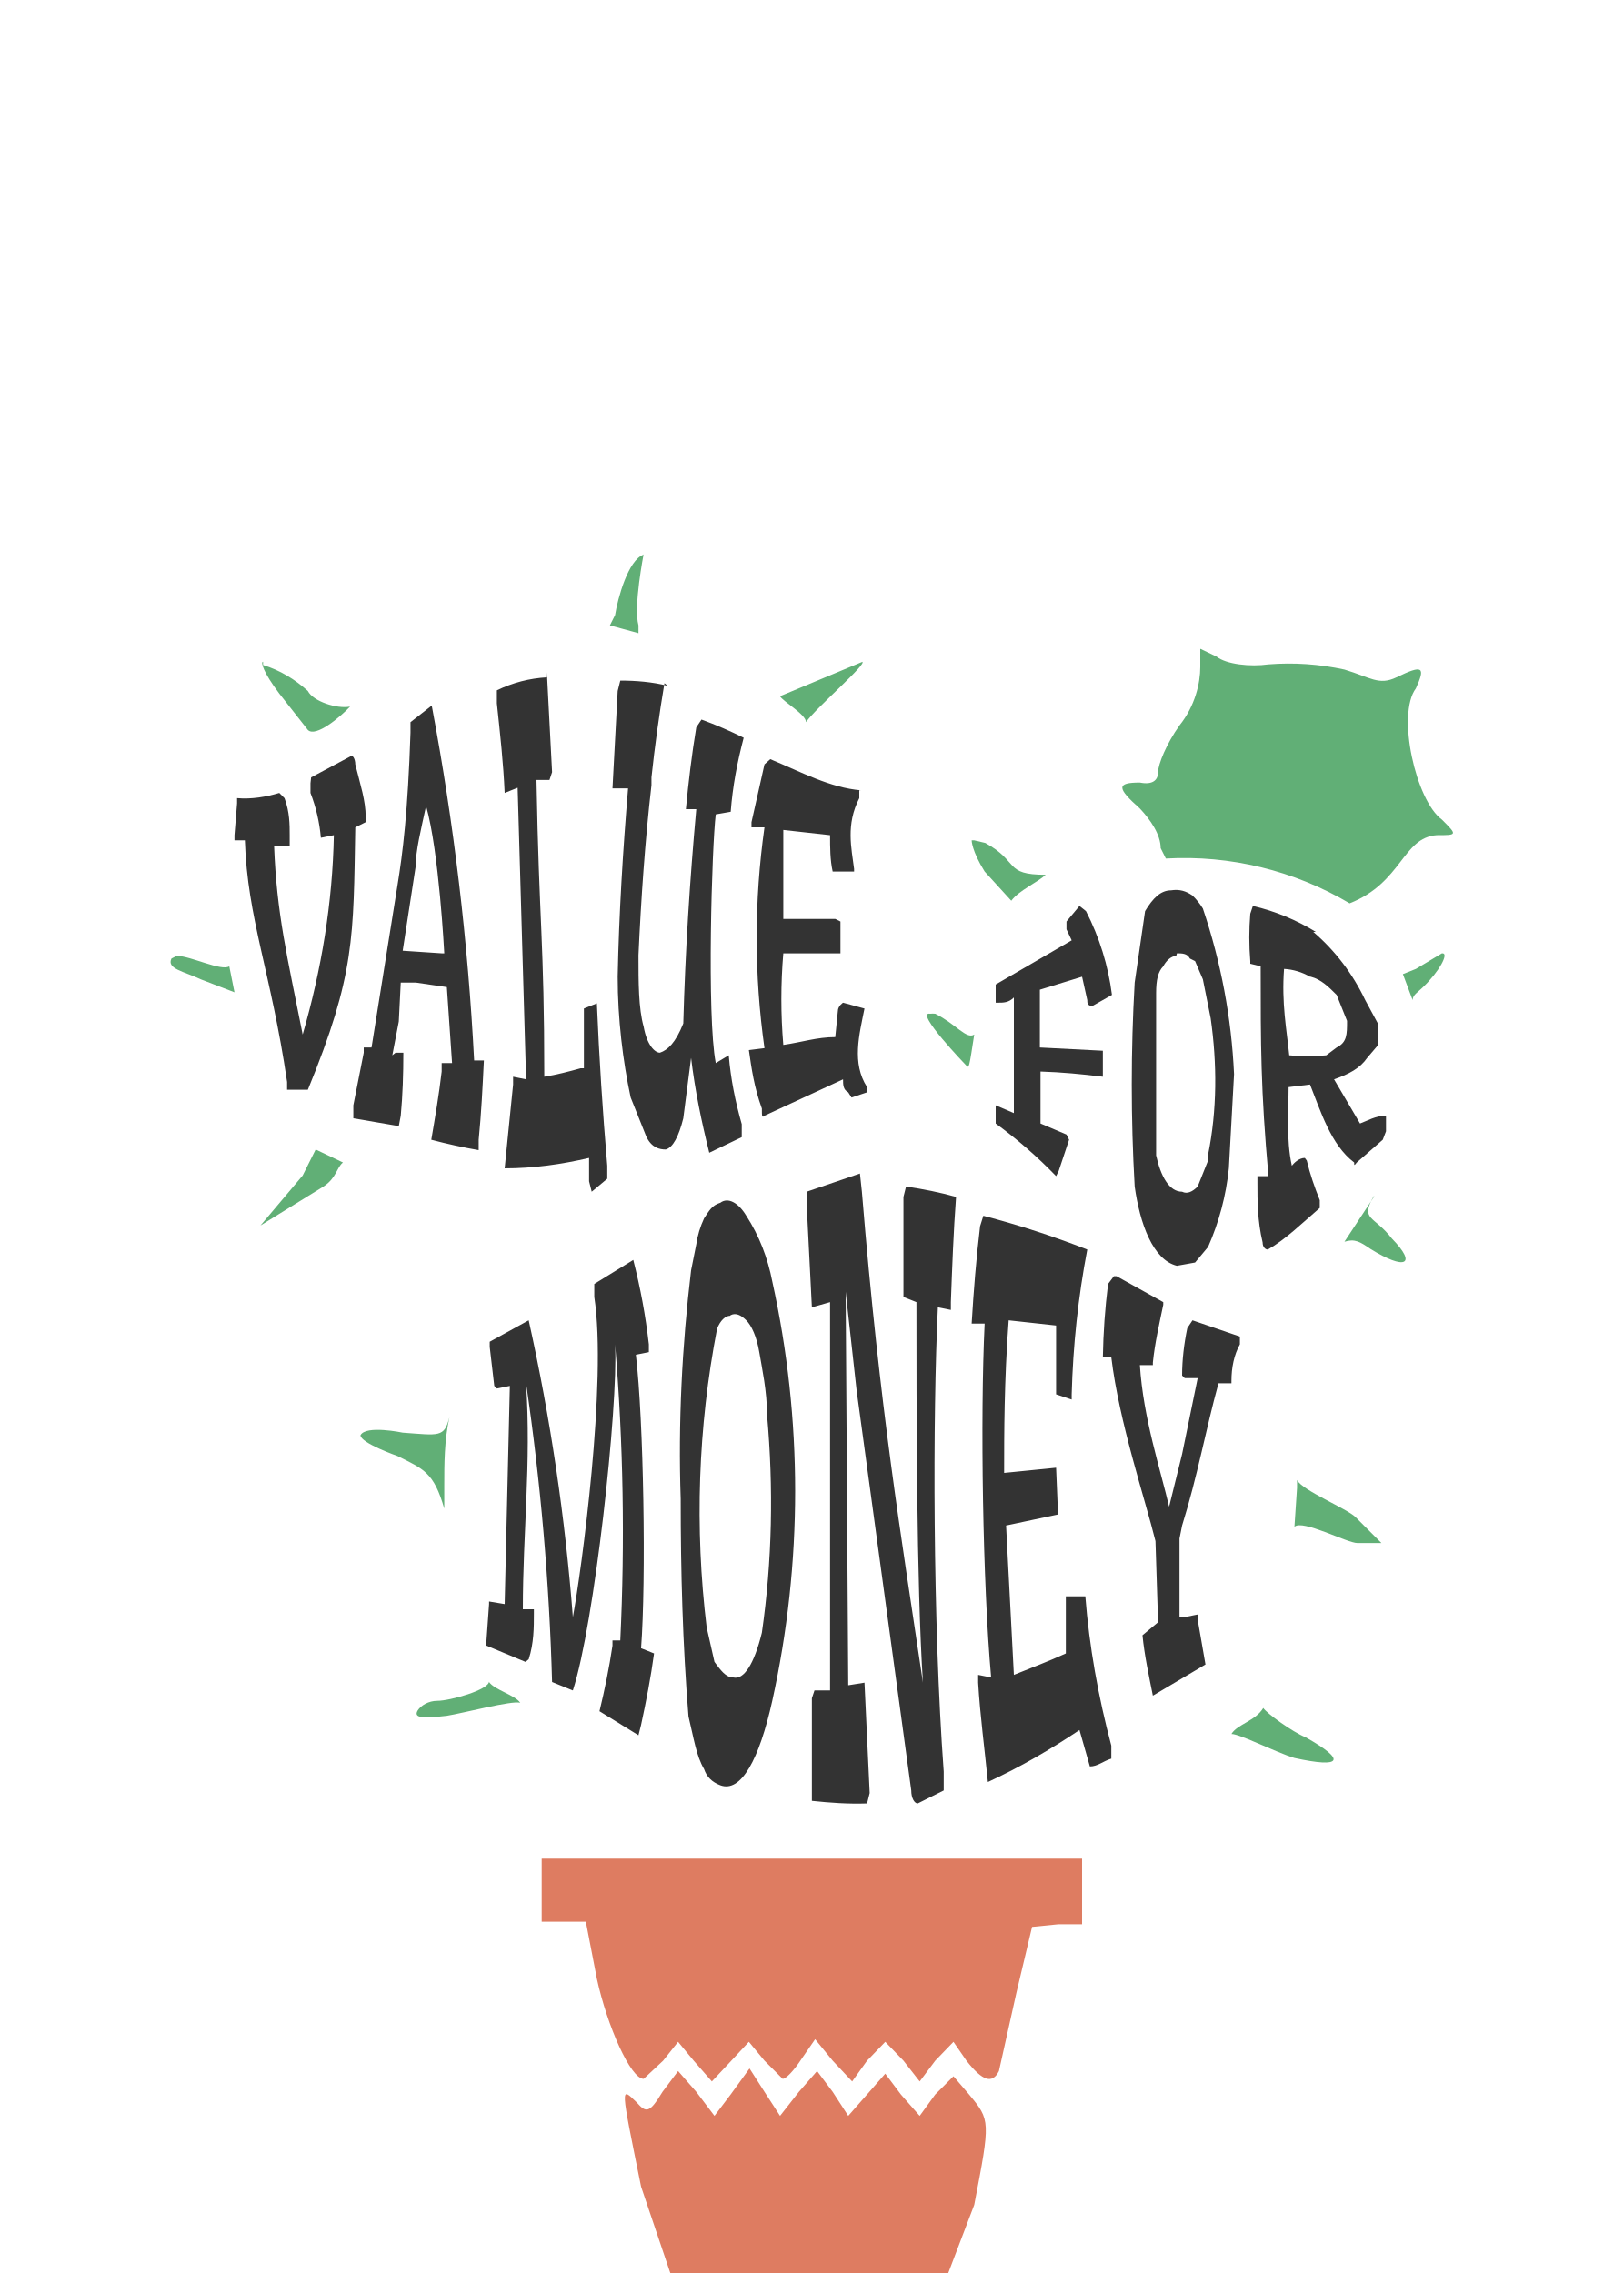
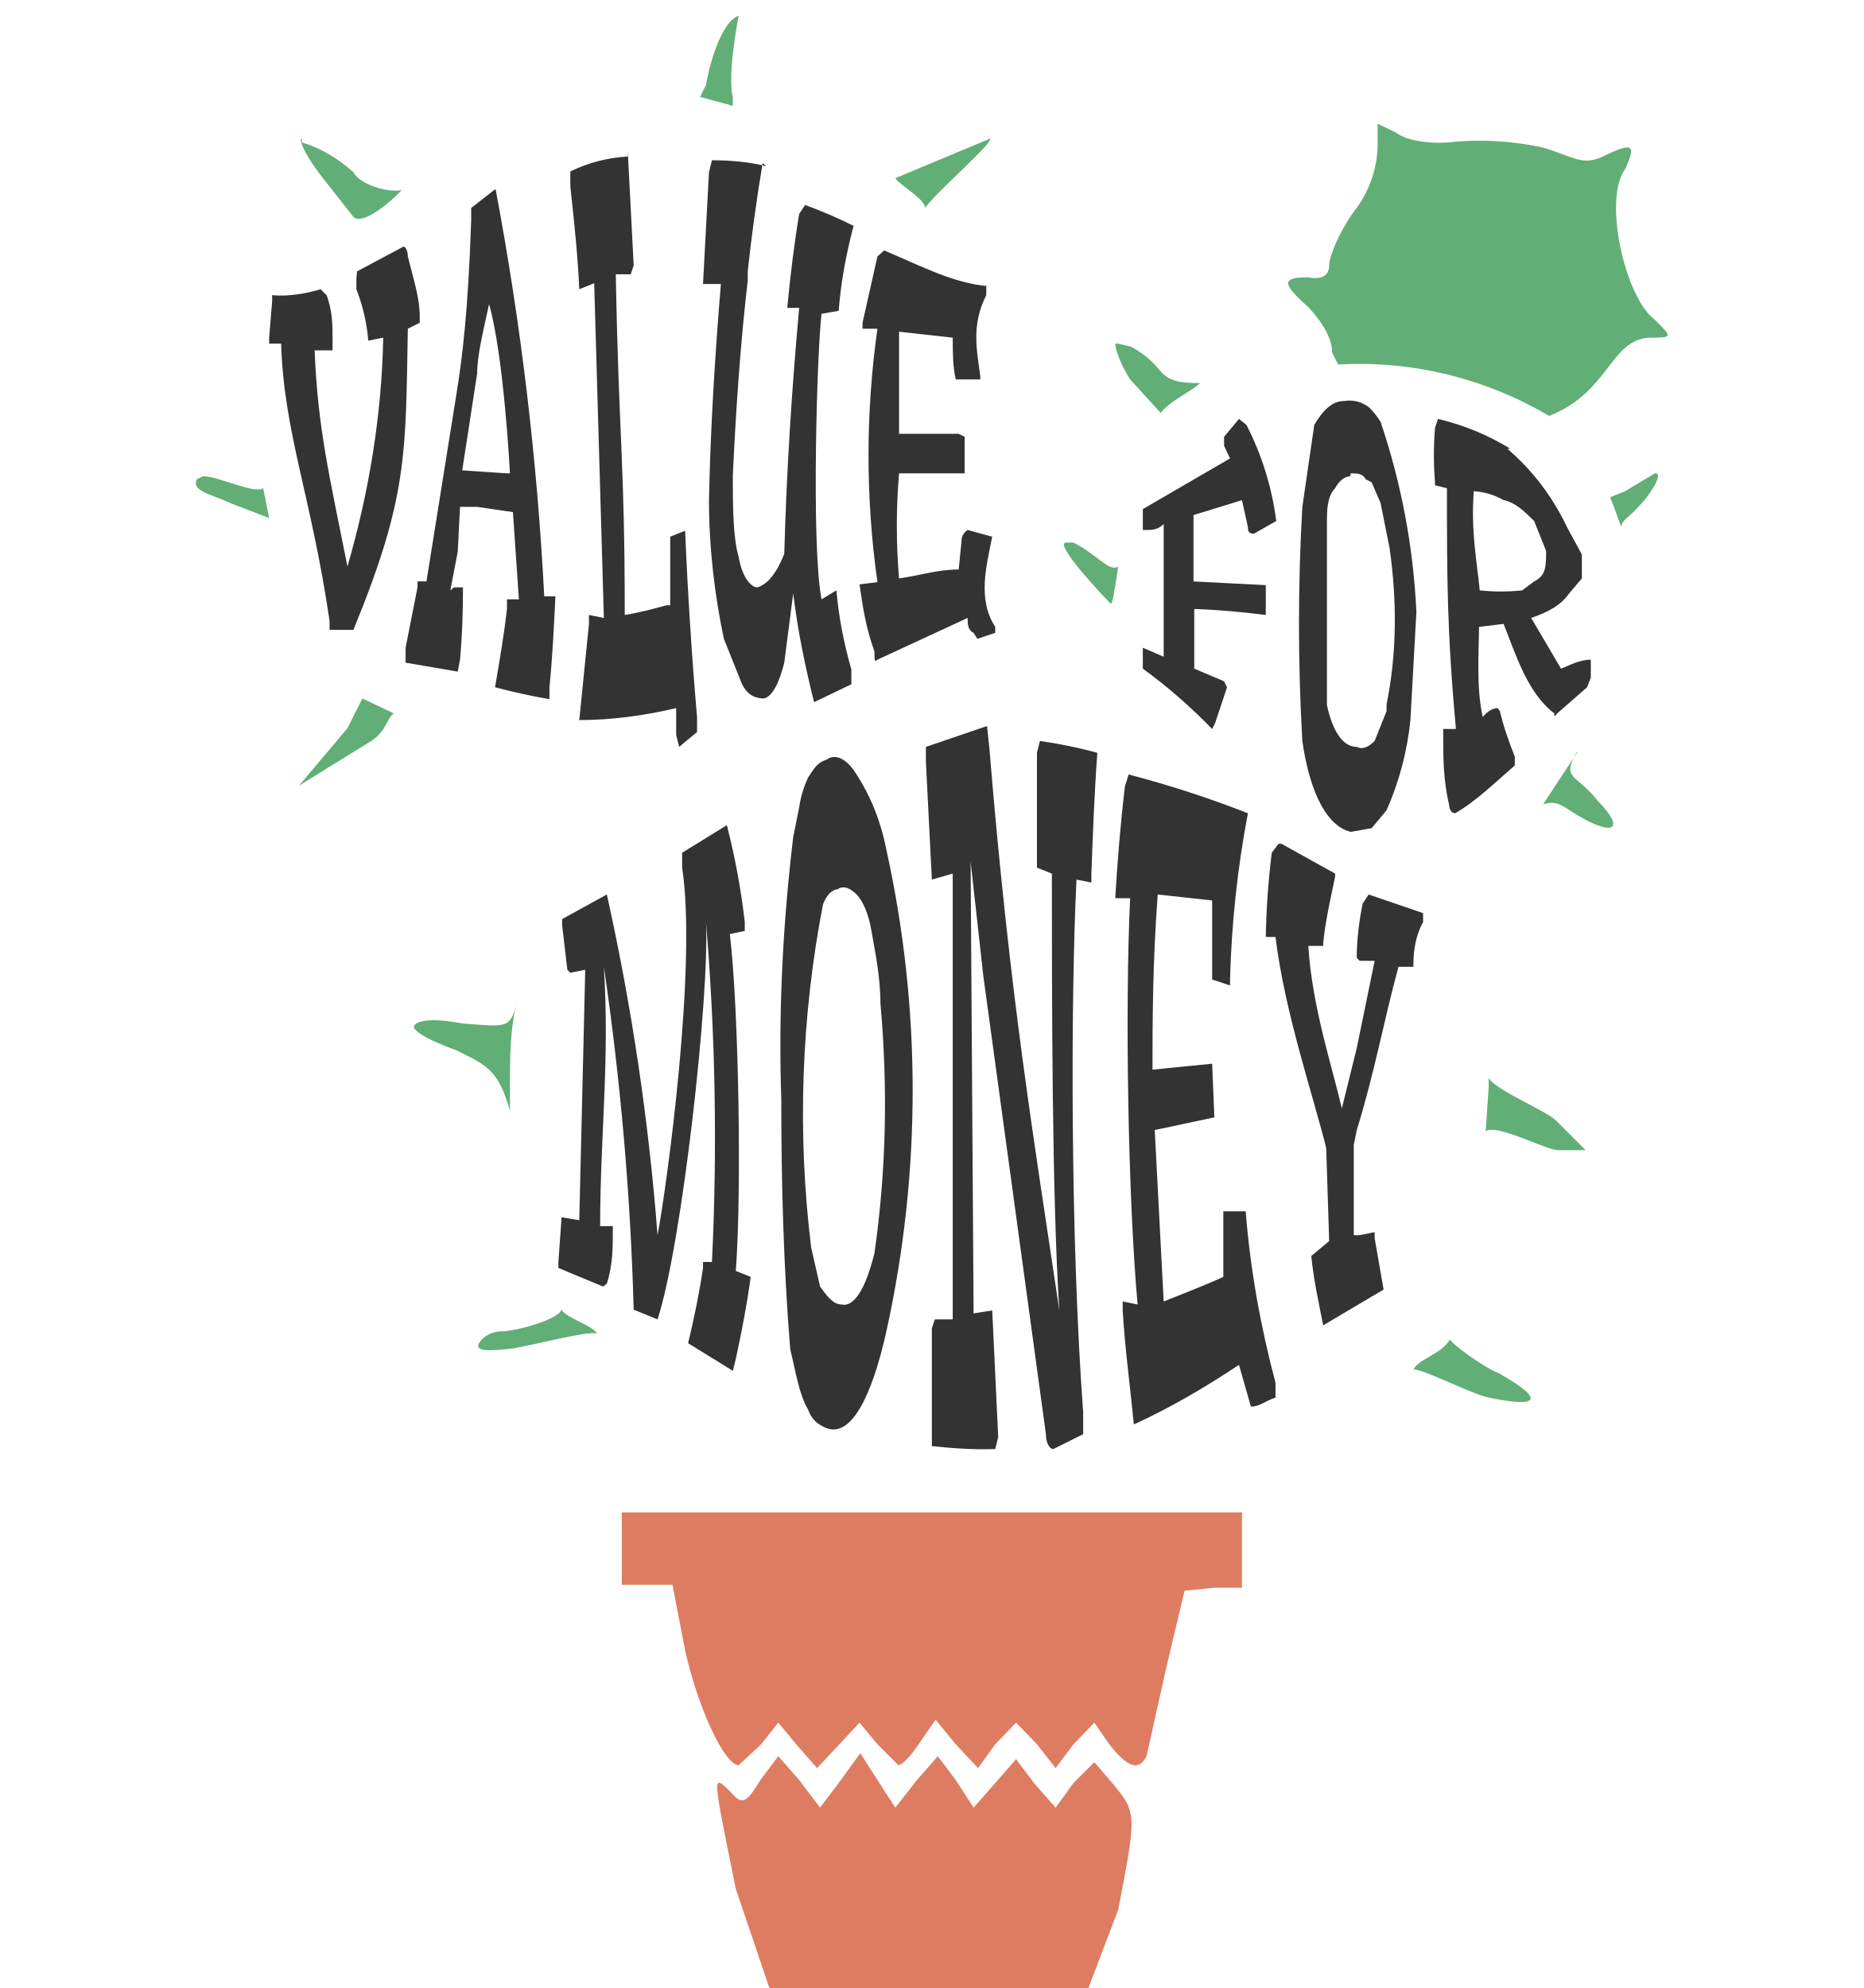
- <svg xmlns="http://www.w3.org/2000/svg" id="svg51" width="250" height="350" version="1.1" viewBox="0 0 250 350">
-   <g id="cacti_value">
-     <path id="path15" fill="#de7c61" d="M83.4 286.2v9.7h6.8l1.7 8.8c1.6 7.3 5.2 15.4 7.2 15.4l3-2.8 2.3-2.9 2.4 2.9 2.8 3.2 3-3.2 2.7-2.9 2.4 2.9 2.8 2.8c.5 0 1.7-1.2 3-3.2l2-2.9 2.7 3.3 3 3.2 2.3-3.2 2.8-2.9 2.8 2.9 2.5 3.2 2.4-3.2 2.8-2.9 2 2.9c2.5 3.2 4 3.6 5 1.6l2.7-12.1 2.4-10.1 4-.4h3.7v-10.1zm32 32.3l-2.9 4-2.5 3.3-2.8-3.7-2.8-3.2-2.4 3.2c-2 3.3-2.5 3.3-4 1.6-2.5-2.4-2.5-2.8.7 13l4.5 13.3H146l4-10.5c2.5-13 2.5-13-.8-17l-2.4-2.8-2.8 2.8-2.4 3.3-2.9-3.3-2.4-3.2-2.8 3.2-2.9 3.3-2.4-3.7-2.4-3.2-2.8 3.2-2.9 3.7-2.4-3.7z" />
-     <path id="path17" fill="#333" d="M166.2 139.5l-2 2.4v1.2l.8 1.7-11.7 6.8v2.8h.4c.8 0 1.6 0 2.4-.8v17.8l-2.8-1.2v2.8a71 71 0 019.3 8.1l.4-.8 1.6-4.8-.4-.8-4-1.7v-8c3.2.1 6.4.4 9.6.8v-4l-9.7-.5v-8.9l6.5-2 .8 3.6c0 .4 0 .9.8.9l3-1.7a39 39 0 00-4-12.9zm36.4 4a33 33 0 00-9.7-4l-.4 1.2c-.2 2.4-.2 4.9 0 7.3v.4l1.6.4c0 12.1 0 19 1.2 32.3h-1.7v1.2c0 2.5 0 5.7.8 9 0 .7.4 1.1.8 1.1 2.8-1.6 5.2-4 8-6.4v-1.2c-.8-2-1.5-4-2-6.1l-.3-.4c-.9 0-1.7.8-2 1.2-.9-4-.5-8.9-.5-12.1l3.3-.4c1.6 4 3.2 9.3 6.8 12 0 .5 0 .5.4 0l4-3.5.5-1.3v-2.4c-1.6 0-2.9.8-4 1.2l-4-6.8c2.3-.8 4-1.7 5.1-3.3l1.7-2v-3.2l-2-3.7c-1.9-4-4.6-7.6-8-10.5zm-22.3-6.4c-1.6 0-2.8 1.2-4 3.2l-1.6 11c-.6 10.4-.6 21 0 31.4.8 5.7 2.8 11.3 6.5 12.2l2.8-.5 2-2.4a40 40 0 003.2-12.1l.8-14.5a93 93 0 00-4.8-25.5 10 10 0 00-1.6-2c-1-.7-2-1-3.3-.8zm21.5 13.3c1.6.4 2.8 1.6 4 2.8l1.6 4c0 2.1 0 3.3-1.6 4.1l-1.6 1.2c-1.9.2-3.8.2-5.7 0-.4-4-1.2-8-.8-13.3a9 9 0 014 1.2zm-20.6-3.6c.8 0 1.6 0 2 .8l.8.4 1.2 2.8.4 2 .8 4c1 7 1 14.1-.4 21v.9l-1.6 4c-.8.8-1.6 1.2-2.4.8-2 0-3.3-2.4-4-5.6v-25c0-2 .3-3.3 1.1-4.1.4-.8 1.2-1.6 2-1.6z" />
-     <path id="path19" fill="#333" d="M132.6 121.7c-4.8-.4-9.2-2.8-14-4.8l-.9.8-2 8.9v.8h2a121.3 121.3 0 000 34l-2.4.3c.4 2.8.8 5.7 2 9 0 1.1 0 1.5.4 1.1l12.1-5.6c0 .8 0 1.6.8 2l.5.8 2.4-.8v-.8c-2.4-3.7-1.2-8.1-.4-12.1l-3.3-.9s-.8.5-.8 1.3l-.4 4c-2.8 0-5.2.8-8 1.2a83 83 0 010-14.1h8.8v-4.9l-.8-.4h-8v-13.7l7.2.8c0 1.9 0 3.8.4 5.6h3.3v-.4c-.4-3.2-1.3-6.8.8-10.9v-1.2zm-66.2-13l-3.2 2.5v1.6c-.4 12.2-1.2 18.6-2 23.5l-4 25H56v.8l-1.6 8.1v2l7 1.2.3-1.6c.3-3.2.4-6.4.4-9.7h-1.2l-.5.4 1-5.2.3-6H64l4.8.7.8 11.7H68v1.3c-.4 3.5-1 7-1.6 10.5a86 86 0 007.3 1.6v-1.6c.4-4 .6-8.1.8-12.2H73a408 408 0 00-6.5-54.5zm36.4-3.1c-2.4-.6-4.9-.8-7.3-.8l-.4 1.6-.8 15h2.4c-.8 9.6-1.4 19.3-1.6 29 0 6.5.8 13 2 18.6l2.4 6c.8 1.7 2 2 3 2 1.1-.3 2-2 2.7-4.8l1.2-9.3c.6 5 1.6 9.8 2.8 14.6l5-2.4v-2c-1-3.5-1.7-7-2-10.6l-2 1.2c-1.4-7.2-.6-33.5 0-38.3l2.3-.4c.3-3.9 1-7.6 2-11.4-2-1-4.3-2-6.5-2.8l-.8 1.2c-.7 4.2-1.2 8.4-1.6 12.6h1.6c-1 11-1.7 22-2 33-1.2 3-2.4 4.1-3.6 4.5-.8 0-2-1.2-2.5-4-.8-2.8-.8-6.9-.8-11 .4-8.7 1-17.5 2-26.2v-1.2a244 244 0 012-14.5zm-55 15v1.5a25 25 0 011.6 6.9l2-.4c-.2 10.4-1.9 20.7-4.8 30.7-2.4-12.1-4-18.6-4.4-29h2.4v-1.7c0-1.6 0-3.6-.8-5.7l-.8-.8c-2 .6-4.3 1-6.5.8v.8l-.4 4.9v.8h1.6c.4 12.1 4 20.2 6.5 37.2v1.2h3.2c7.3-17.8 7-23.5 7.3-40.4l1.6-.8v-.8c0-2.5-.8-4.9-1.6-8.1 0-.8-.4-1.6-.8-1.2l-6 3.2zm36.4-16.3a20 20 0 00-7.7 2v2c.5 4.7 1 9.2 1.2 13.8l2-.8 1.3 44.9-2-.4v1.2l-1.3 12.9c4.4 0 8.7-.6 13-1.6v3.6l.4 1.6 2.4-2v-2a565 565 0 01-1.6-25l-2 .8v9.2h-.5c-1.8.5-3.7 1-5.6 1.3 0-21-.8-23.5-1.2-45.7h2l.4-1.2-.8-15.4zM68 146.8l-6-.4 2-13c0-2.4.8-5.6 1.6-9.3 2 7 2.8 22.7 2.8 22.7z" />
-     <path id="path21" fill="#333" d="M167.4 192.4a144 144 0 00-16-5.2l-.5 1.6c-.6 5-1 10-1.3 15h2c-.7 14.5-.3 40 1 54.5l-2-.4v1.2c.3 5.1 1 10.2 1.5 15.3 5-2.3 9.6-5 14.1-8l1.6 5.6c1.2 0 2-.8 3.3-1.2v-2c-2-7.5-3.4-15.3-4-23h-3v8.8c-2.6 1.2-5.3 2.2-8 3.3l-1.2-23 8-1.7-.3-7.2-8 .8c0-6 0-14.2.7-23.5l7.3.8v10.6l2.4.8v-.8c.2-7.5 1-15 2.4-22.3zm-56.5-7.2c-1.3.4-1.7 1.2-2.5 2.4-.6 1.3-1 2.6-1.2 4l-.8 4c-1.4 11.7-2 23.5-1.6 35.2 0 11.2.3 22.4 1.2 33.5.8 3.3 1.2 6.1 2.4 8.1.4 1.2 1.2 2 2.5 2.5 3.2 1.2 6-4 8-13 4.7-21.3 4.7-43.3 0-64.6-.7-3.6-2-7-4-10.1-1.2-2-2.8-2.9-4-2zm-29.5 18.1l-6 3.3v.8l.7 6 .4.4 2-.4-.8 33.6-2.4-.4v.4l-.4 5.6v.8l6 2.5.5-.4c.8-2.5.8-4.9.8-7v-.7h-1.7c0-12.1 1.3-22.2.5-34.8a390 390 0 014 46l3.2 1.3c3.3-10.1 7-43.6 6.5-53.3a347 347 0 01.8 45.6h-1.2v.8c-.5 3.4-1.2 6.8-2 10.1l6 3.7.4-1.6c.8-3.7 1.5-7.3 2-11l-2-.8c.8-10.5.4-35.1-.8-45.2l2-.4V207c-.5-4.4-1.3-8.7-2.4-13l-6 3.7v2c2 13-2 42.4-3.3 49.3a326 326 0 00-6.8-45.7zm51-22.6l-8.2 2.8v2l.8 15.8 2.8-.8v59.8h-2.4l-.4 1.2v15.8c2.8.3 5.6.5 8.5.4l.4-1.6-.8-17-2.5.4-.4-60.6 1.7 15.3 8.4 61.5c0 1.2.5 2 1 2l4-2v-2.9c-1.7-23-1.7-55-.9-71.5l2 .4v-1.2c.2-5.4.4-10.8.8-16.2-2.5-.7-5-1.2-7.7-1.6l-.4 1.6v15.4l2 .8c0 16.2 0 43.2 1 58.6-3.4-23-6.6-41.6-9.4-75.6zm39.1 15.8l-.9 1.2a105 105 0 00-.8 11.3h1.3c1.2 10 5.2 21.8 6.8 28.3l.4 12.5-2.4 2c.3 3.1 1 6.3 1.6 9.3l8.1-4.8-1.2-6.9v-.8l-2 .4h-.8v-12.1l.4-2c2.4-7.7 3.6-14.6 5.6-21.9h2v-.4c0-2 .4-4 1.3-5.6v-1.2l-7.3-2.5-.8 1.2c-.5 2.4-.8 4.9-.8 7.3l.4.4h2l-2.4 11.7-2 8.1c-1.3-5.6-4-13.7-4.5-21.8h2v-.4c.3-3 1-6 1.6-8.9v-.4l-7.2-4zm-59 6c.8-.4 1.6 0 2.4.8.8.8 1.6 2.5 2 4.9.4 2.4 1.2 6 1.2 9.7 1 11.2.8 22.4-.8 33.5-1.2 4.9-2.8 7.3-4.4 6.9-1.2 0-2-1.2-2.9-2.4l-1.2-5.3a147.9 147.9 0 011.6-46c.5-1.3 1.3-2 2-2z" />
-     <path id="path23" fill="#61af76" d="M99.1 85.4c-2.4.8-4 6.8-4.4 9.3l-.8 1.6 4.4 1.2v-1.2c-.8-2.9.8-11 .8-11zm85.7 14.5v2.8c0 2.5-.8 6-3.2 9-2 2.8-3.3 6-3.3 7.2 0 1.2-.8 2-2.8 1.6-3.6 0-3.6.8 0 4 1.6 1.7 3.2 4 3.2 6.1l.8 1.6a50 50 0 0128.3 6.9c8.1-3.2 8.1-10.1 13.4-10.5 3.2 0 3.2 0 .8-2.4-4-2.9-7-16.2-4-20.2 1.5-3.3 1.1-3.7-3-1.7-2.7 1.3-4 0-8-1.2a40 40 0 00-11.7-.8c-2.8.4-6.5 0-8-1.2zm-52 2l-12.7 5.3c.4.8 4 2.8 4 4 1.3-2 9.8-9.3 8.6-9.3zm-92.3 0c-.4 0 0 1.6 2.5 4.9l4.4 5.6c1.2 1.2 5-2 6.5-3.6-2 .4-5.7-.8-6.5-2.4-2-1.8-4.3-3.2-6.9-4zm109.1 27.5s0 1.6 2 4.8l4.1 4.5c1.2-1.6 4-2.8 5.3-4-6.5 0-4-2-9.3-4.9l-1.7-.4zm72.4 17.4l-4 2.4-2 .8 1.5 4c0-.8.8-1.2 1.6-2 2.5-2.4 4-5.2 3-5.2zm-194.8.4l-.8.4c-.8 1.6 2 2 4.5 3.2l5.2 2-.8-4c-1.2.8-6-1.6-8-1.6zm116 8.9c-2.5-.4 5.6 8 5.6 8 .4.4.4.4 1.2-4.8-1.2.8-2.8-1.6-6-3.2a4 4 0 00-.8 0zM48.6 177l-2 4-6.5 7.7 9.7-6c2-1.3 2-2.9 3-3.7zm163 7.2l-4.6 7c1.6-.5 2.4 0 4 1.1 5.3 3.3 7.3 2.5 3.3-1.6-2.8-3.6-4.9-2.8-2.8-6.5zm-142.4 34c-.8 3.2-1.6 2.8-7.2 2.4 0 0-5.7-1.2-6.5.4 0 1.2 5.7 3.2 5.7 3.2 4 2 5.6 2.5 7.2 8.1v-3.6c0-3.2 0-6.9.8-10.5zm130.5 9.7v1.2l-.4 6c1.2-1.2 8.1 2.5 9.7 2.5h3.7l-4-4c-1.3-1.3-8.2-4.1-9-5.7zm-124.4 31c0 1.3-6 3-8 3-1.3 0-2.5.7-3 1.5-.7 1.2 1 1.2 4.5.8 2.5-.4 10.1-2.4 11.3-2-.8-1.2-4-2-4.8-3.2zm119.2 4.1c-1.2 2-4 2.5-4.9 4 1.3 0 7 2.9 9.7 3.7 7.3 1.6 8.1.4 1.7-3.2-2-.8-6-3.7-6.5-4.5z" />
-   </g>
+ <svg xmlns="http://www.w3.org/2000/svg" class="usp_cacti" viewBox="0 0 250 266.7">
+   <path fill="#de7c61" d="M83.41 202.9v9.7h6.8l1.7 8.8c1.6 7.3 5.2 15.4 7.2 15.4l3-2.8 2.3-2.9 2.4 2.9 2.8 3.2 3-3.2 2.7-2.9 2.4 2.9 2.8 2.8c.5 0 1.7-1.2 3-3.2l2-2.9 2.7 3.3 3 3.2 2.3-3.2 2.8-2.9 2.8 2.9 2.5 3.2 2.4-3.2 2.8-2.9 2 2.9c2.5 3.2 4 3.6 5 1.6l2.7-12.1 2.4-10.1 4-.4h3.7v-10.1zm32 32.3-2.9 4-2.5 3.3-2.8-3.7-2.8-3.2-2.4 3.2c-2 3.3-2.5 3.3-4 1.6-2.5-2.4-2.5-2.8.7 13l4.5 13.3h42.8l4-10.5c2.5-13 2.5-13-.8-17l-2.4-2.8-2.8 2.8-2.4 3.3-2.9-3.3-2.4-3.2-2.8 3.2-2.9 3.3-2.4-3.7-2.4-3.2-2.8 3.2-2.9 3.7-2.4-3.7z" />
+   <path fill="#333" d="m166.21 56.2-2 2.4v1.2l.8 1.7-11.7 6.8v2.8h.4c.8 0 1.6 0 2.4-.8v17.8l-2.8-1.2v2.8a71 71 0 0 1 9.3 8.1l.4-.8 1.6-4.8-.4-.8-4-1.7v-8c3.2.1 6.4.4 9.6.8v-4l-9.7-.5v-8.9l6.5-2 .8 3.6c0 .4 0 .9.8.9l3-1.7a39 39 0 0 0-4-12.9zm36.4 4a33 33 0 0 0-9.7-4l-.4 1.2c-.2 2.4-.2 4.9 0 7.3v.4l1.6.4c0 12.1 0 19 1.2 32.3h-1.7V99c0 2.5 0 5.7.8 9 0 .7.4 1.1.8 1.1 2.8-1.6 5.2-4 8-6.4v-1.2c-.8-2-1.5-4-2-6.1l-.3-.4c-.9 0-1.7.8-2 1.2-.9-4-.5-8.9-.5-12.1l3.3-.4c1.6 4 3.2 9.3 6.8 12 0 .5 0 .5.4 0l4-3.5.5-1.3v-2.4c-1.6 0-2.9.8-4 1.2l-4-6.8c2.3-.8 4-1.7 5.1-3.3l1.7-2v-3.2l-2-3.7c-1.9-4-4.6-7.6-8-10.5zm-22.3-6.4c-1.6 0-2.8 1.2-4 3.2l-1.6 11c-.6 10.4-.6 21 0 31.4.8 5.7 2.8 11.3 6.5 12.2l2.8-.5 2-2.4a40 40 0 0 0 3.2-12.1l.8-14.5a93 93 0 0 0-4.8-25.5 10 10 0 0 0-1.6-2c-1-.7-2-1-3.3-.8zm21.5 13.3c1.6.4 2.8 1.6 4 2.8l1.6 4c0 2.1 0 3.3-1.6 4.1l-1.6 1.2c-1.9.2-3.8.2-5.7 0-.4-4-1.2-8-.8-13.3a9 9 0 0 1 4 1.2zm-20.6-3.6c.8 0 1.6 0 2 .8l.8.4 1.2 2.8.4 2 .8 4c1 7 1 14.1-.4 21v.9l-1.6 4c-.8.8-1.6 1.2-2.4.8-2 0-3.3-2.4-4-5.6v-25c0-2 .3-3.3 1.1-4.1.4-.8 1.2-1.6 2-1.6zM132.61 38.4c-4.8-.4-9.2-2.8-14-4.8l-.9.8-2 8.9v.8h2a121.3 121.3 0 0 0 0 34l-2.4.3c.4 2.8.8 5.7 2 9 0 1.1 0 1.5.4 1.1l12.1-5.6c0 .8 0 1.6.8 2l.5.8 2.4-.8v-.8c-2.4-3.7-1.2-8.1-.4-12.1l-3.3-.9s-.8.5-.8 1.3l-.4 4c-2.8 0-5.2.8-8 1.2a83 83 0 0 1 0-14.1h8.8v-4.9l-.8-.4h-8V44.5l7.2.8c0 1.9 0 3.8.4 5.6h3.3v-.4c-.4-3.2-1.3-6.8.8-10.9v-1.2zm-66.2-13-3.2 2.5v1.6c-.4 12.2-1.2 18.6-2 23.5l-4 25h-1.2v.8l-1.6 8.1v2l7 1.2.3-1.6c.3-3.2.4-6.4.4-9.7h-1.2l-.5.4 1-5.2.3-6h2.3l4.8.7.8 11.7h-1.6v1.3c-.4 3.5-1 7-1.6 10.5a86 86 0 0 0 7.3 1.6v-1.6c.4-4 .6-8.1.8-12.2h-1.5a408 408 0 0 0-6.5-54.5zm36.4-3.1c-2.4-.6-4.9-.8-7.3-.8l-.4 1.6-.8 15h2.4c-.8 9.6-1.4 19.3-1.6 29 0 6.5.8 13 2 18.6l2.4 6c.8 1.7 2 2 3 2 1.1-.3 2-2 2.7-4.8l1.2-9.3c.6 5 1.6 9.8 2.8 14.6l5-2.4v-2c-1-3.5-1.7-7-2-10.6l-2 1.2c-1.4-7.2-.6-33.5 0-38.3l2.3-.4c.3-3.9 1-7.6 2-11.4-2-1-4.3-2-6.5-2.8l-.8 1.2c-.7 4.2-1.2 8.4-1.6 12.6h1.6c-1 11-1.7 22-2 33-1.2 3-2.4 4.1-3.6 4.5-.8 0-2-1.2-2.5-4-.8-2.8-.8-6.9-.8-11 .4-8.7 1-17.5 2-26.2v-1.2a244 244 0 0 1 2-14.5zm-55 15v1.5a25 25 0 0 1 1.6 6.9l2-.4c-.2 10.4-1.9 20.7-4.8 30.7-2.4-12.1-4-18.6-4.4-29h2.4v-1.7c0-1.6 0-3.6-.8-5.7l-.8-.8c-2 .6-4.3 1-6.5.8v.8l-.4 4.9v.8h1.6c.4 12.1 4 20.2 6.5 37.2v1.2h3.2c7.3-17.8 7-23.5 7.3-40.4l1.6-.8v-.8c0-2.5-.8-4.9-1.6-8.1 0-.8-.4-1.6-.8-1.2l-6 3.2zM84.21 21a20 20 0 0 0-7.7 2v2c.5 4.7 1 9.2 1.2 13.8l2-.8 1.3 44.9-2-.4v1.2l-1.3 12.9c4.4 0 8.7-.6 13-1.6v3.6l.4 1.6 2.4-2v-2a565 565 0 0 1-1.6-25l-2 .8v9.2h-.5c-1.8.5-3.7 1-5.6 1.3 0-21-.8-23.5-1.2-45.7h2l.4-1.2-.8-15.4zm-16.2 42.5-6-.4 2-13c0-2.4.8-5.6 1.6-9.3 2 7 2.8 22.7 2.8 22.7zM167.41 109.1a144 144 0 0 0-16-5.2l-.5 1.6c-.6 5-1 10-1.3 15h2c-.7 14.5-.3 40 1 54.5l-2-.4v1.2c.3 5.1 1 10.2 1.5 15.3 5-2.3 9.6-5 14.1-8l1.6 5.6c1.2 0 2-.8 3.3-1.2v-2c-2-7.5-3.4-15.3-4-23h-3v8.8c-2.6 1.2-5.3 2.2-8 3.3l-1.2-23 8-1.7-.3-7.2-8 .8c0-6 0-14.2.7-23.5l7.3.8v10.6l2.4.8v-.8c.2-7.5 1-15 2.4-22.3zm-56.5-7.2c-1.3.4-1.7 1.2-2.5 2.4-.6 1.3-1 2.6-1.2 4l-.8 4c-1.4 11.7-2 23.5-1.6 35.2 0 11.2.3 22.4 1.2 33.5.8 3.3 1.2 6.1 2.4 8.1.4 1.2 1.2 2 2.5 2.5 3.2 1.2 6-4 8-13 4.7-21.3 4.7-43.3 0-64.6-.7-3.6-2-7-4-10.1-1.2-2-2.8-2.9-4-2zM81.41 120l-6 3.3v.8l.7 6 .4.4 2-.4-.8 33.6-2.4-.4v.4l-.4 5.6v.8l6 2.5.5-.4c.8-2.5.8-4.9.8-7v-.7h-1.7c0-12.1 1.3-22.2.5-34.8a390 390 0 0 1 4 46l3.2 1.3c3.3-10.1 7-43.6 6.5-53.3a347 347 0 0 1 .8 45.6h-1.2v.8c-.5 3.4-1.2 6.8-2 10.1l6 3.7.4-1.6c.8-3.7 1.5-7.3 2-11l-2-.8c.8-10.5.4-35.1-.8-45.2l2-.4v-1.2c-.5-4.4-1.3-8.7-2.4-13l-6 3.7v2c2 13-2 42.4-3.3 49.3a326 326 0 0 0-6.8-45.7zm51-22.6-8.2 2.8v2l.8 15.8 2.8-.8V177h-2.4l-.4 1.2V194c2.8.3 5.6.5 8.5.4l.4-1.6-.8-17-2.5.4-.4-60.6 1.7 15.3 8.4 61.5c0 1.2.5 2 1 2l4-2v-2.9c-1.7-23-1.7-55-.9-71.5l2 .4v-1.2c.2-5.4.4-10.8.8-16.2-2.5-.7-5-1.2-7.7-1.6l-.4 1.6v15.4l2 .8c0 16.2 0 43.2 1 58.6-3.4-23-6.6-41.6-9.4-75.6zm39.1 15.8-.9 1.2a105 105 0 0 0-.8 11.3h1.3c1.2 10 5.2 21.8 6.8 28.3l.4 12.5-2.4 2c.3 3.1 1 6.3 1.6 9.3l8.1-4.8-1.2-6.9v-.8l-2 .4h-.8v-12.1l.4-2c2.4-7.7 3.6-14.6 5.6-21.9h2v-.4c0-2 .4-4 1.3-5.6v-1.2l-7.3-2.5-.8 1.2c-.5 2.4-.8 4.9-.8 7.3l.4.4h2l-2.4 11.7-2 8.1c-1.3-5.6-4-13.7-4.5-21.8h2v-.4c.3-3 1-6 1.6-8.9v-.4l-7.2-4zm-59 6c.8-.4 1.6 0 2.4.8.8.8 1.6 2.5 2 4.9.4 2.4 1.2 6 1.2 9.7 1 11.2.8 22.4-.8 33.5-1.2 4.9-2.8 7.3-4.4 6.9-1.2 0-2-1.2-2.9-2.4l-1.2-5.3a147.9 147.9 0 0 1 1.6-46c.5-1.3 1.3-2 2-2z" />
+   <path fill="#61af76" d="M99.11 2.1c-2.4.8-4 6.8-4.4 9.3l-.8 1.6 4.4 1.2V13c-.8-2.9.8-11 .8-11zm85.7 14.5v2.8c0 2.5-.8 6-3.2 9-2 2.8-3.3 6-3.3 7.2 0 1.2-.8 2-2.8 1.6-3.6 0-3.6.8 0 4 1.6 1.7 3.2 4 3.2 6.1l.8 1.6a50 50 0 0 1 28.3 6.9c8.1-3.2 8.1-10.1 13.4-10.5 3.2 0 3.2 0 .8-2.4-4-2.9-7-16.2-4-20.2 1.5-3.3 1.1-3.7-3-1.7-2.7 1.3-4 0-8-1.2a40 40 0 0 0-11.7-.8c-2.8.4-6.5 0-8-1.2zm-52 2-12.7 5.3c.4.8 4 2.8 4 4 1.3-2 9.8-9.3 8.6-9.3zm-92.3 0c-.4 0 0 1.6 2.5 4.9l4.4 5.6c1.2 1.2 5-2 6.5-3.6-2 .4-5.7-.8-6.5-2.4-2-1.8-4.3-3.2-6.9-4zm109.1 27.5s0 1.6 2 4.8l4.1 4.5c1.2-1.6 4-2.8 5.3-4-6.5 0-4-2-9.3-4.9l-1.7-.4zm72.4 17.4-4 2.4-2 .8 1.5 4c0-.8.8-1.2 1.6-2 2.5-2.4 4-5.2 3-5.2zm-194.8.4-.8.4c-.8 1.6 2 2 4.5 3.2l5.2 2-.8-4c-1.2.8-6-1.6-8-1.6zm116 8.9c-2.5-.4 5.6 8 5.6 8 .4.4.4.4 1.2-4.8-1.2.8-2.8-1.6-6-3.2a4 4 0 0 0-.8 0zm-94.6 20.9-2 4-6.5 7.7 9.7-6c2-1.3 2-2.9 3-3.7zm163 7.2-4.6 7c1.6-.5 2.4 0 4 1.1 5.3 3.3 7.3 2.5 3.3-1.6-2.8-3.6-4.9-2.8-2.8-6.5zm-142.4 34c-.8 3.2-1.6 2.8-7.2 2.4 0 0-5.7-1.2-6.5.4 0 1.2 5.7 3.2 5.7 3.2 4 2 5.6 2.5 7.2 8.1v-3.6c0-3.2 0-6.9.8-10.5zm130.5 9.7v1.2l-.4 6c1.2-1.2 8.1 2.5 9.7 2.5h3.7l-4-4c-1.3-1.3-8.2-4.1-9-5.7zm-124.4 31c0 1.3-6 3-8 3-1.3 0-2.5.7-3 1.5-.7 1.2 1 1.2 4.5.8 2.5-.4 10.1-2.4 11.3-2-.8-1.2-4-2-4.8-3.2zm119.2 4.1c-1.2 2-4 2.5-4.9 4 1.3 0 7 2.9 9.7 3.7 7.3 1.6 8.1.4 1.7-3.2-2-.8-6-3.7-6.5-4.5z" />
</svg>
